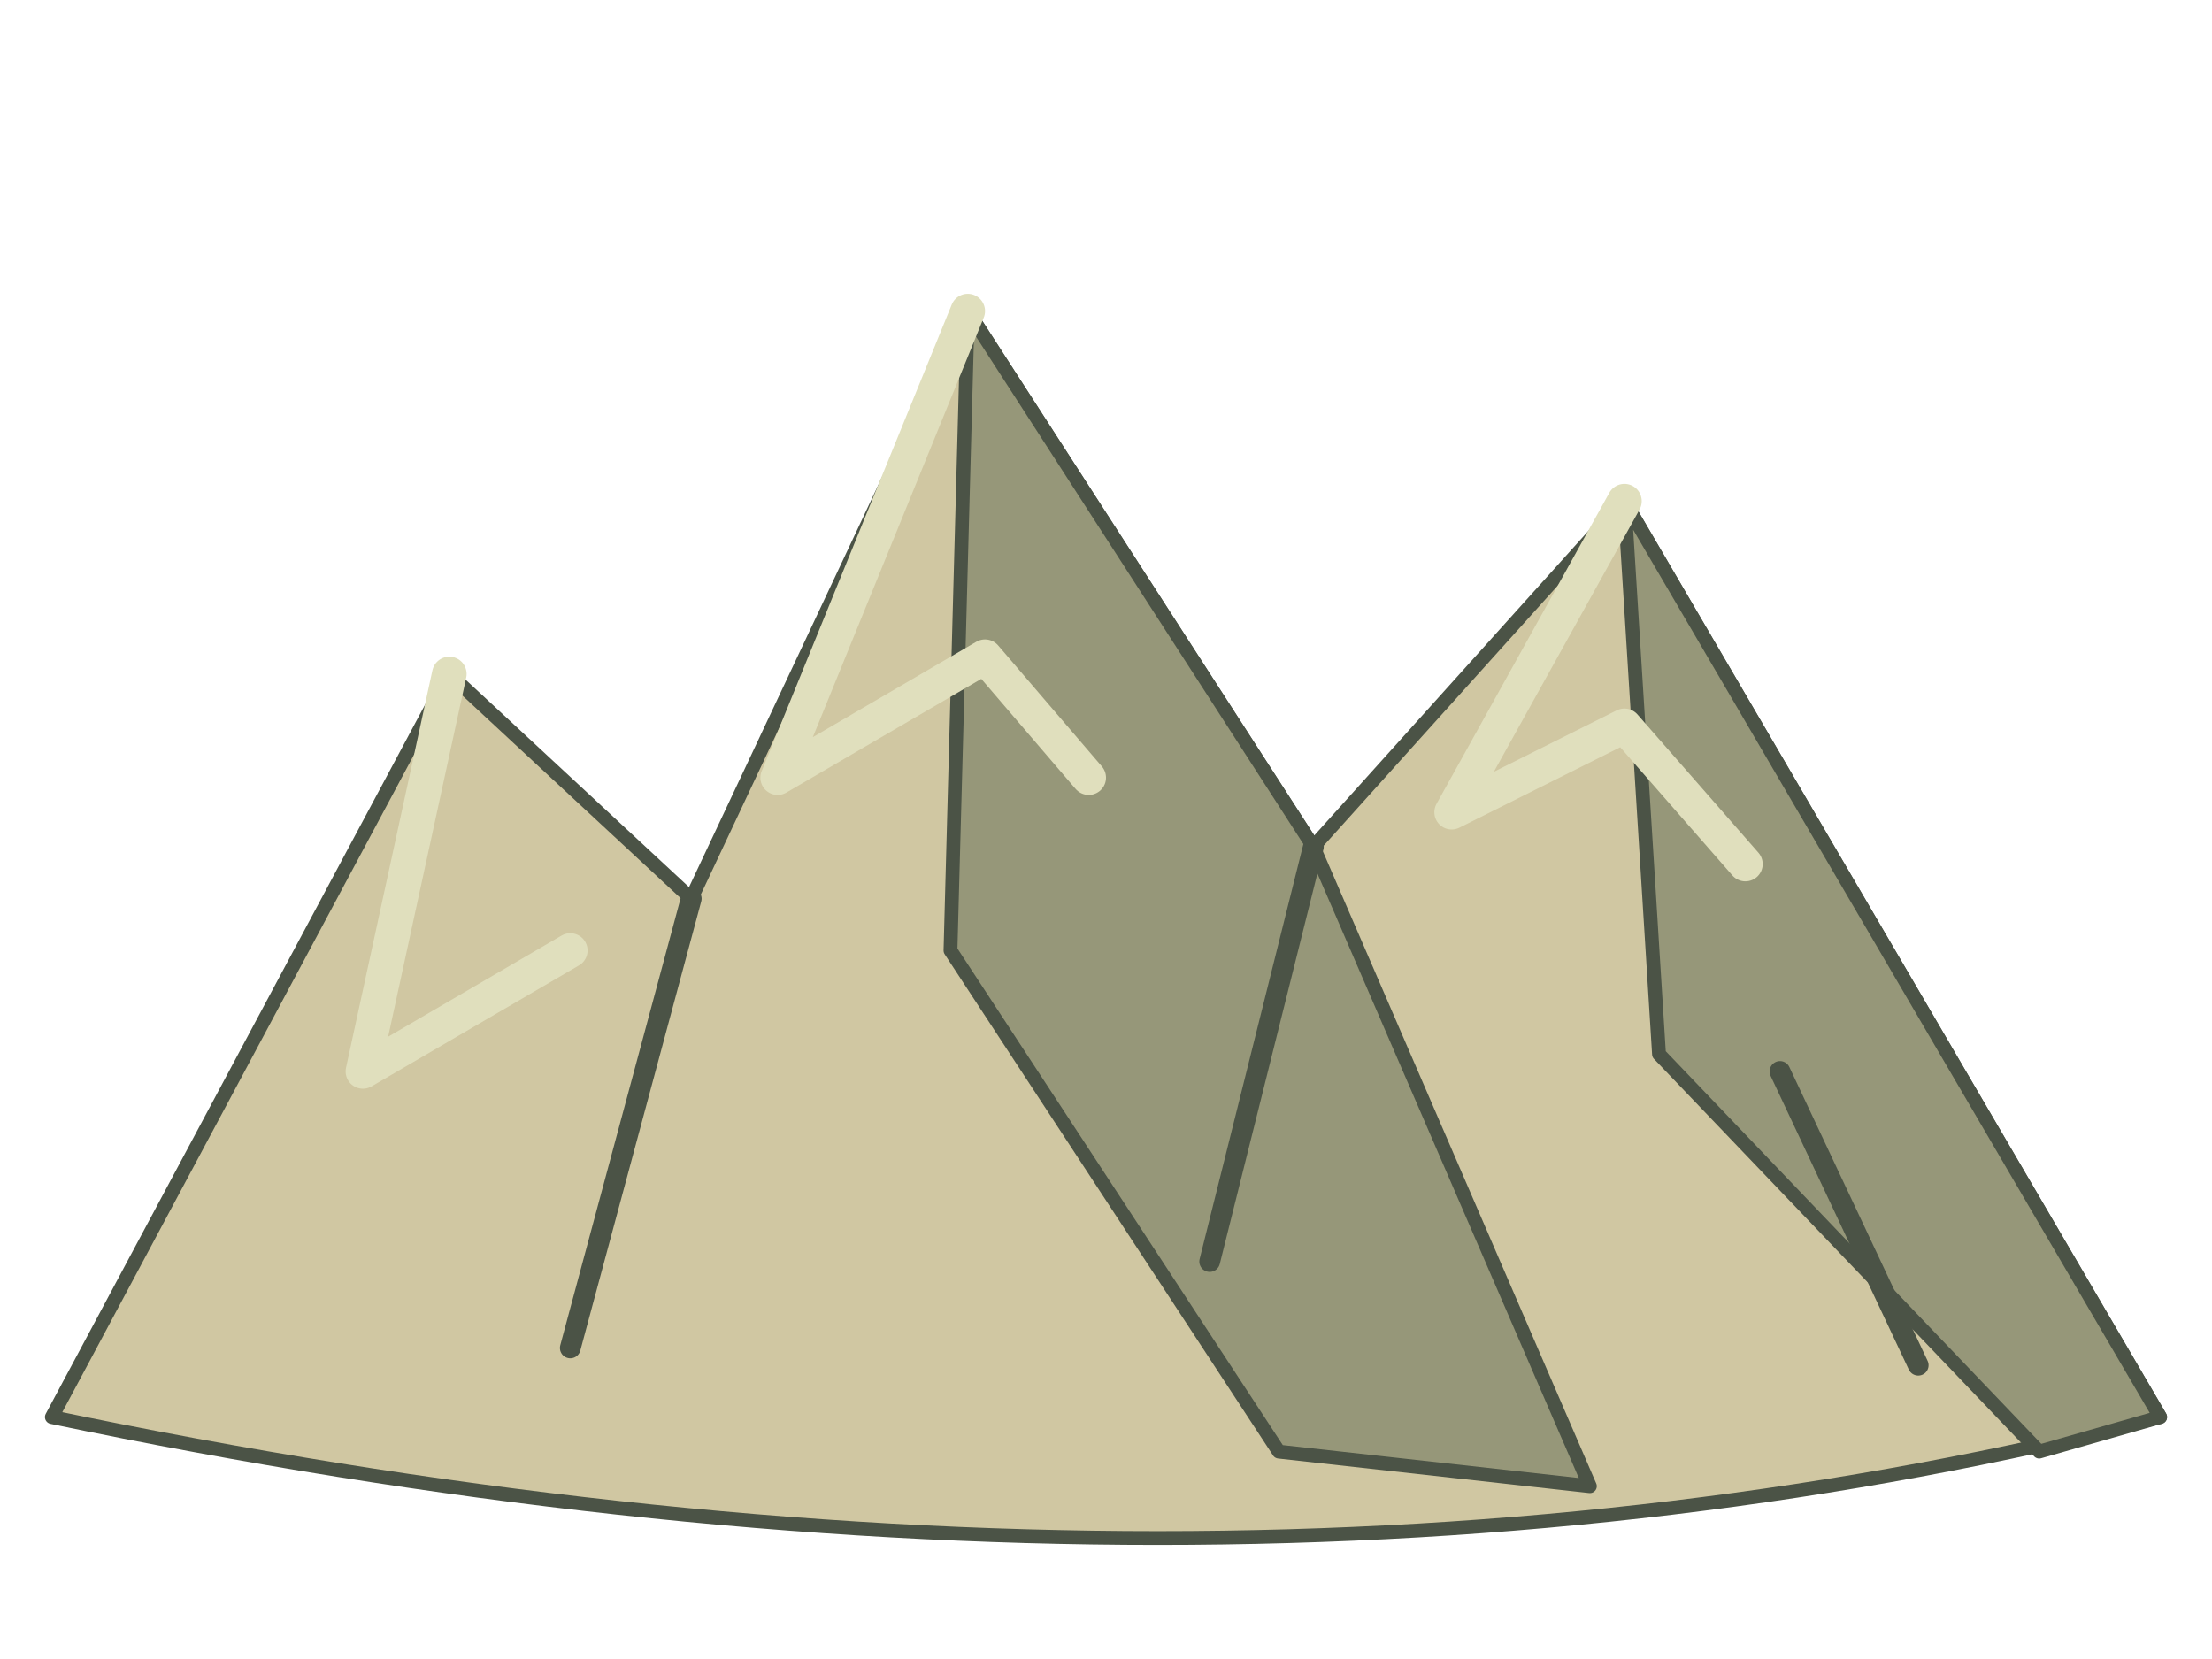
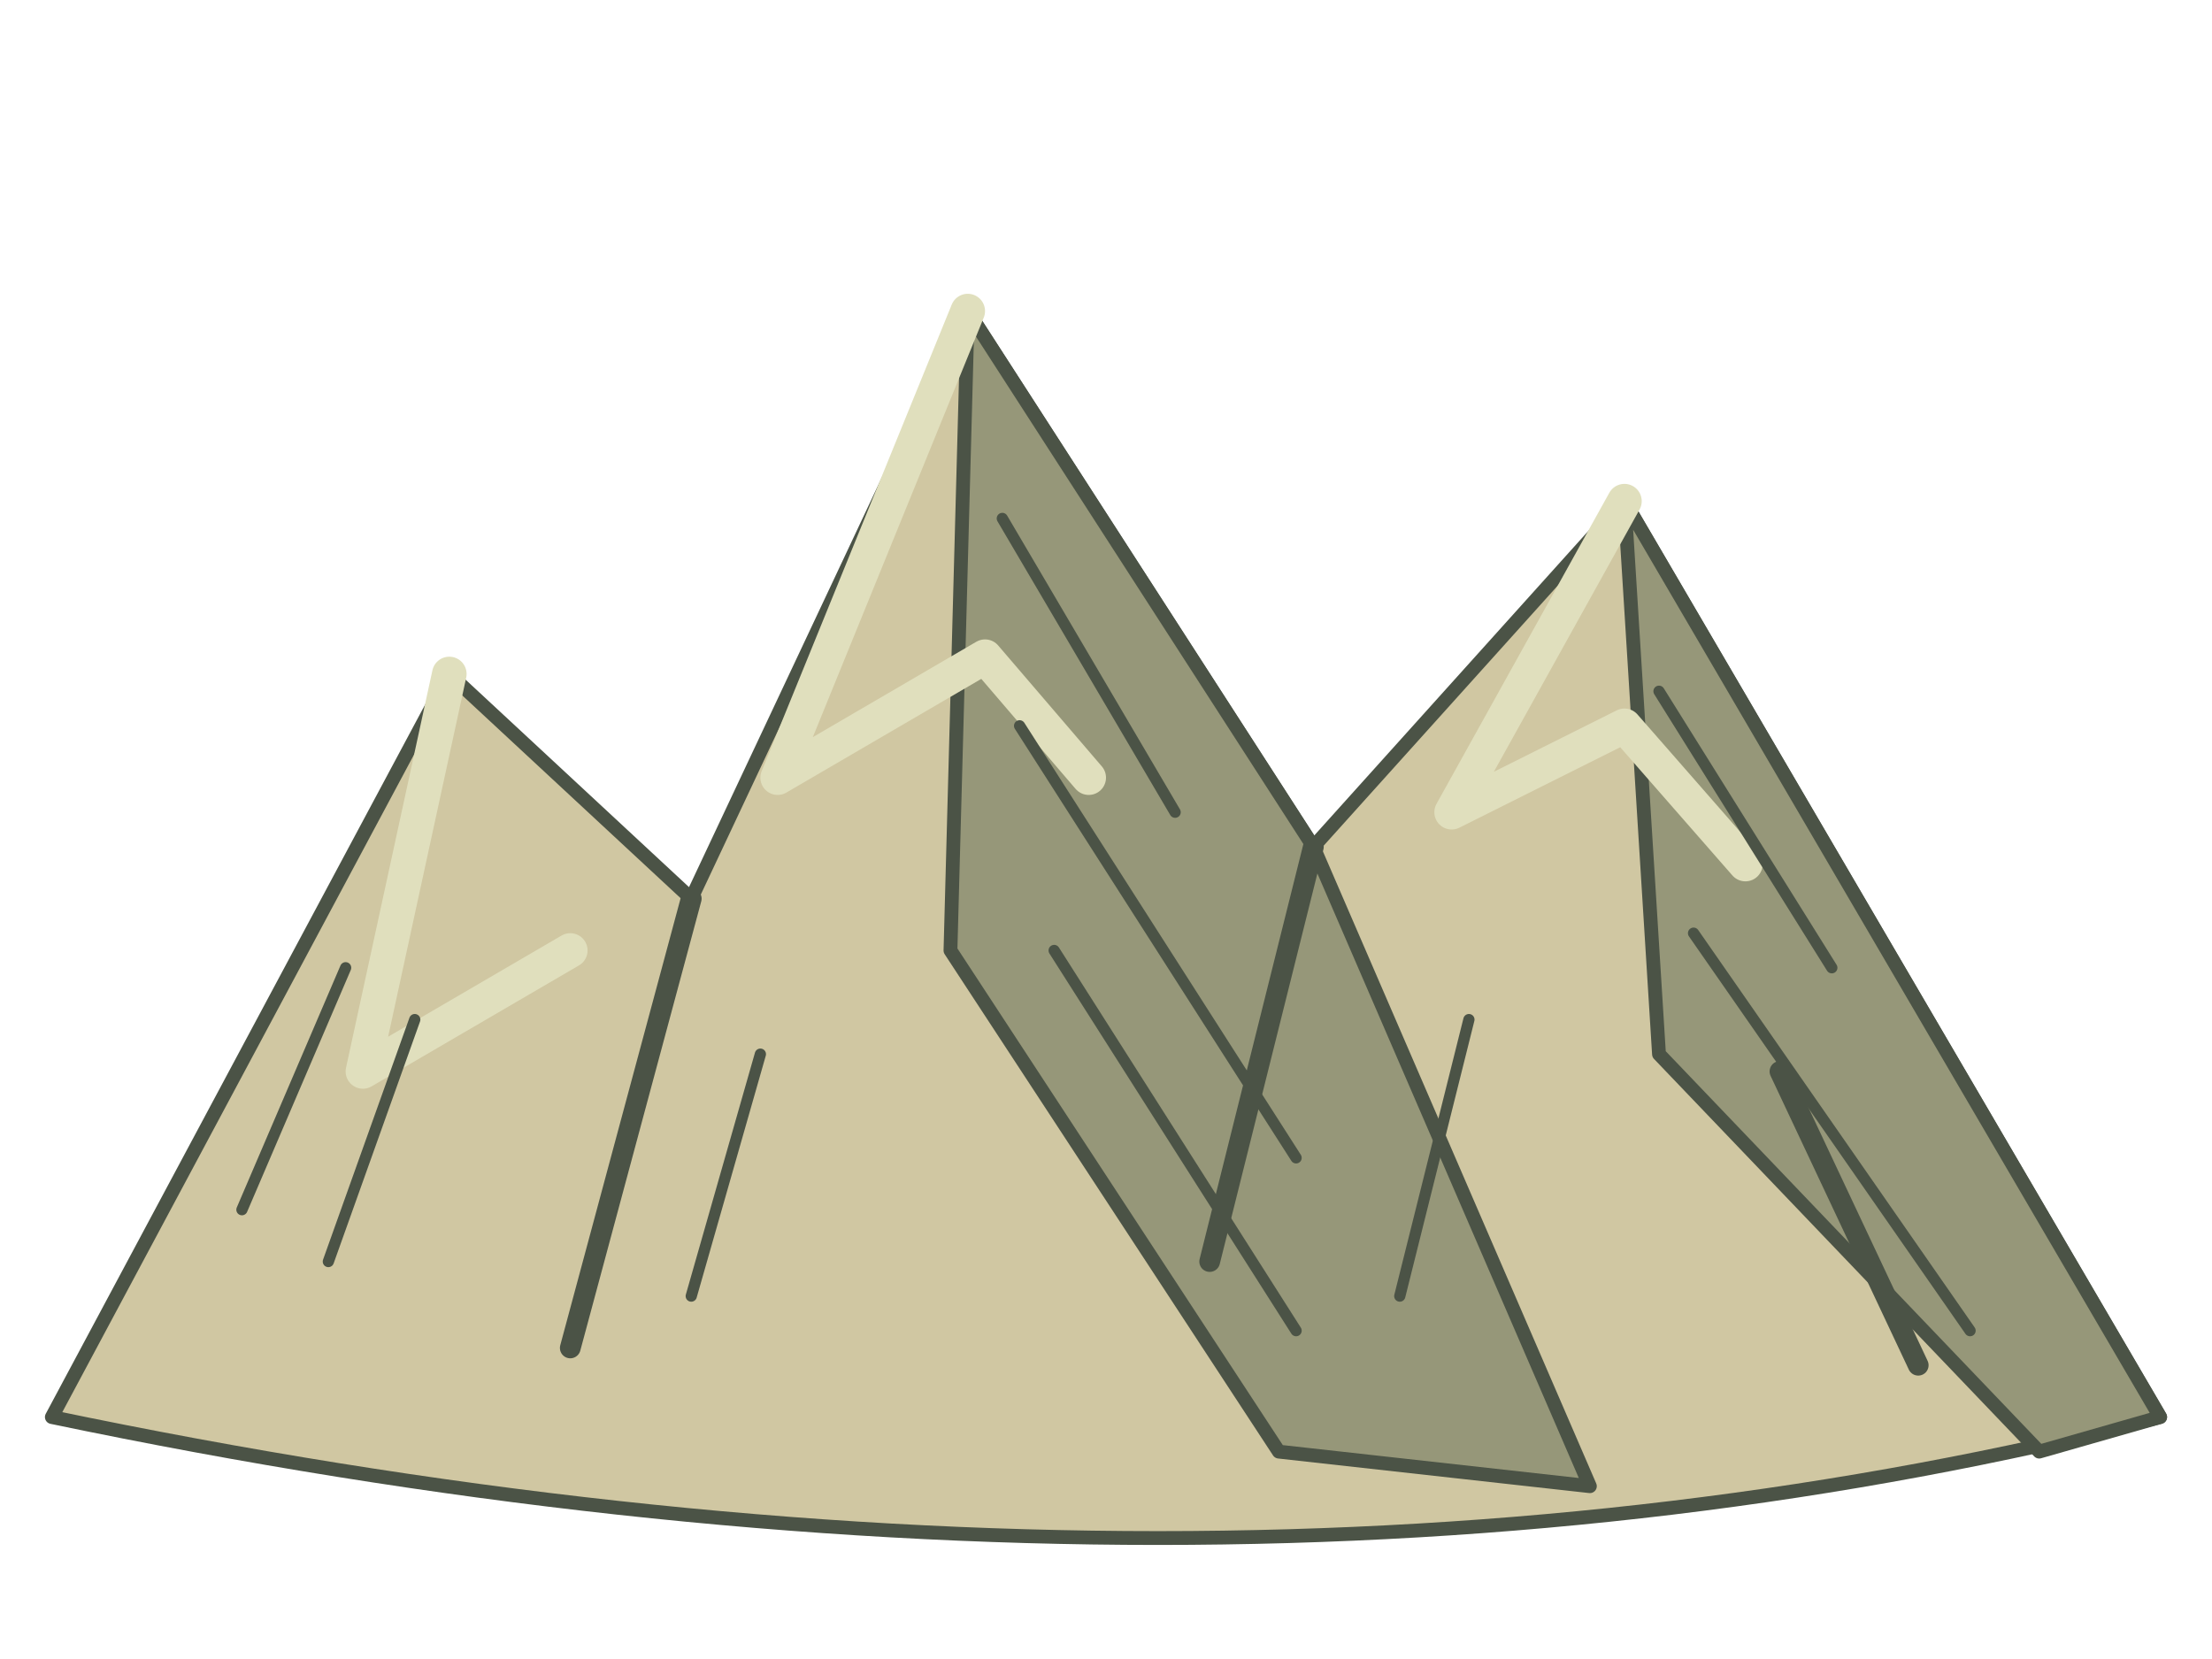
<svg xmlns="http://www.w3.org/2000/svg" viewBox="0 0 128 96" width="128" height="96">
  <path d="M3 82L26 39 40 52 56 18 76 49 94 29 125 82Q70 96 3 82Z" fill="#d0c7a2" stroke="#4b5346" stroke-width="0.8" stroke-linejoin="round" stroke-linecap="round" />
  <path d="M56 18L55 55 74 84 92 86 76 49Z" fill="#969779" stroke="#4b5346" stroke-width="0.8" stroke-linejoin="round" stroke-linecap="round" />
  <path d="M94 29L96 61 118 84 125 82Z" fill="#969779" stroke="#4b5346" stroke-width="0.8" stroke-linejoin="round" stroke-linecap="round" />
  <path d="M26 39L21 62 33 55M56 18L45 45 57 38 63 45M94 29L84 47 94 42 101 50" fill="none" stroke="#e0dfbd" stroke-width="2" stroke-linejoin="round" stroke-linecap="round" />
  <path d="M40 52L33 78M76 49L70 73M103 62L111 79" fill="none" stroke="#4b5346" stroke-width="1.2" stroke-linejoin="round" stroke-linecap="round" />
+   <path d="M58 30L68 47M59 42L75 67M61 55L75 77M96 40L106 56M98 54L114 77M20 56L14 70M24 59L19 73M44 61L40 75M85 59L81 75" fill="none" stroke="#4b5346" stroke-width="0.65" stroke-linejoin="round" stroke-linecap="round" />
</svg>
